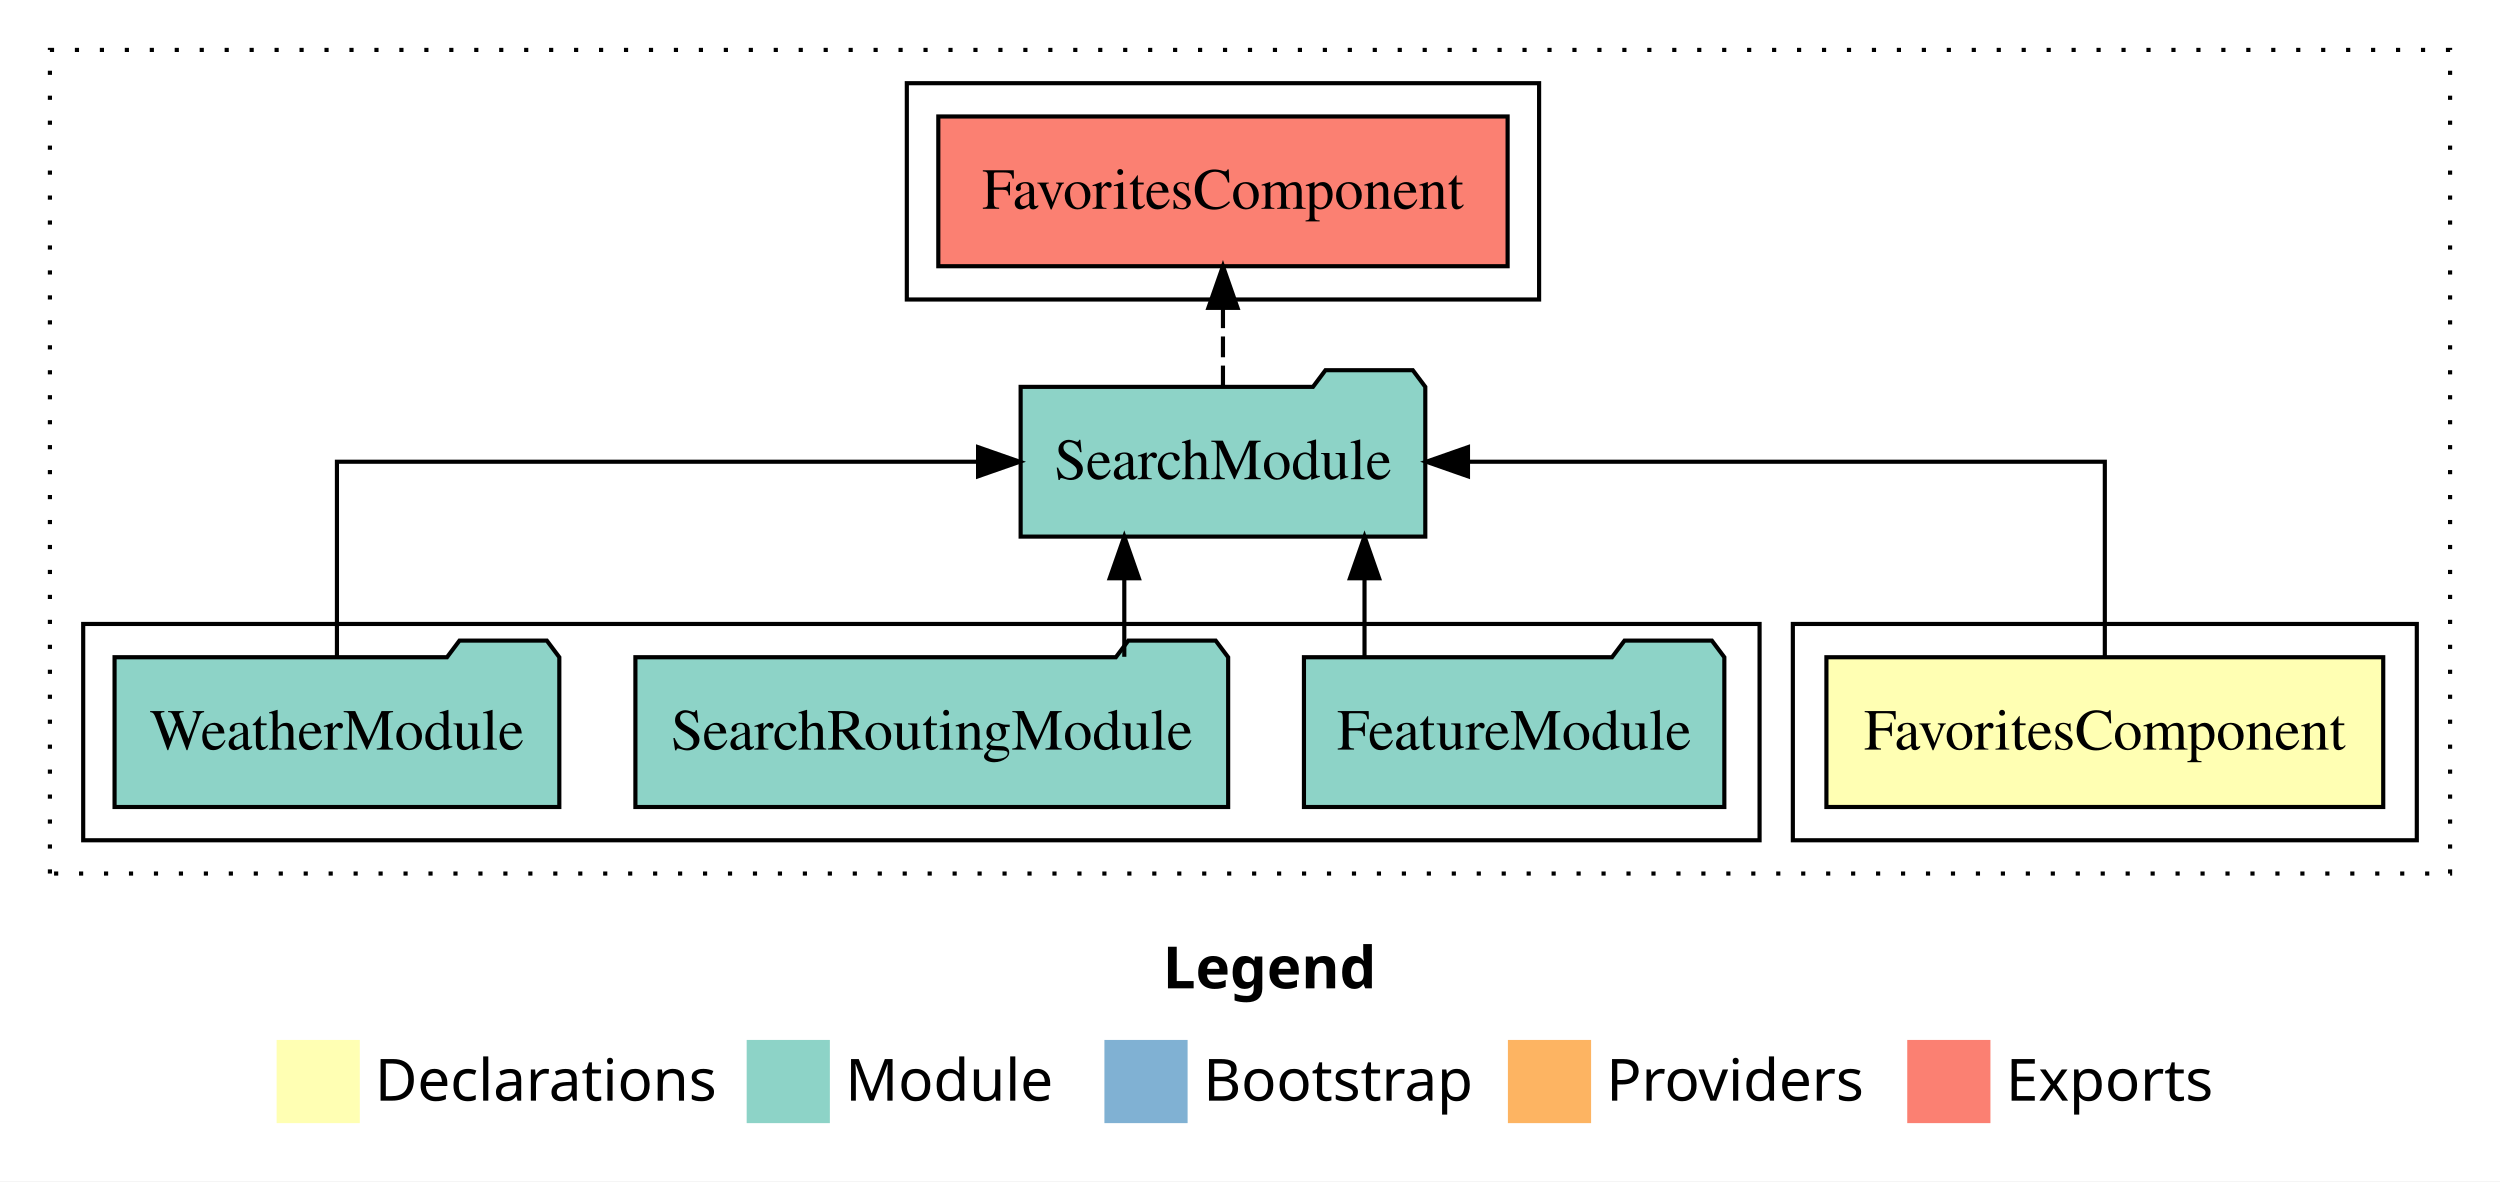
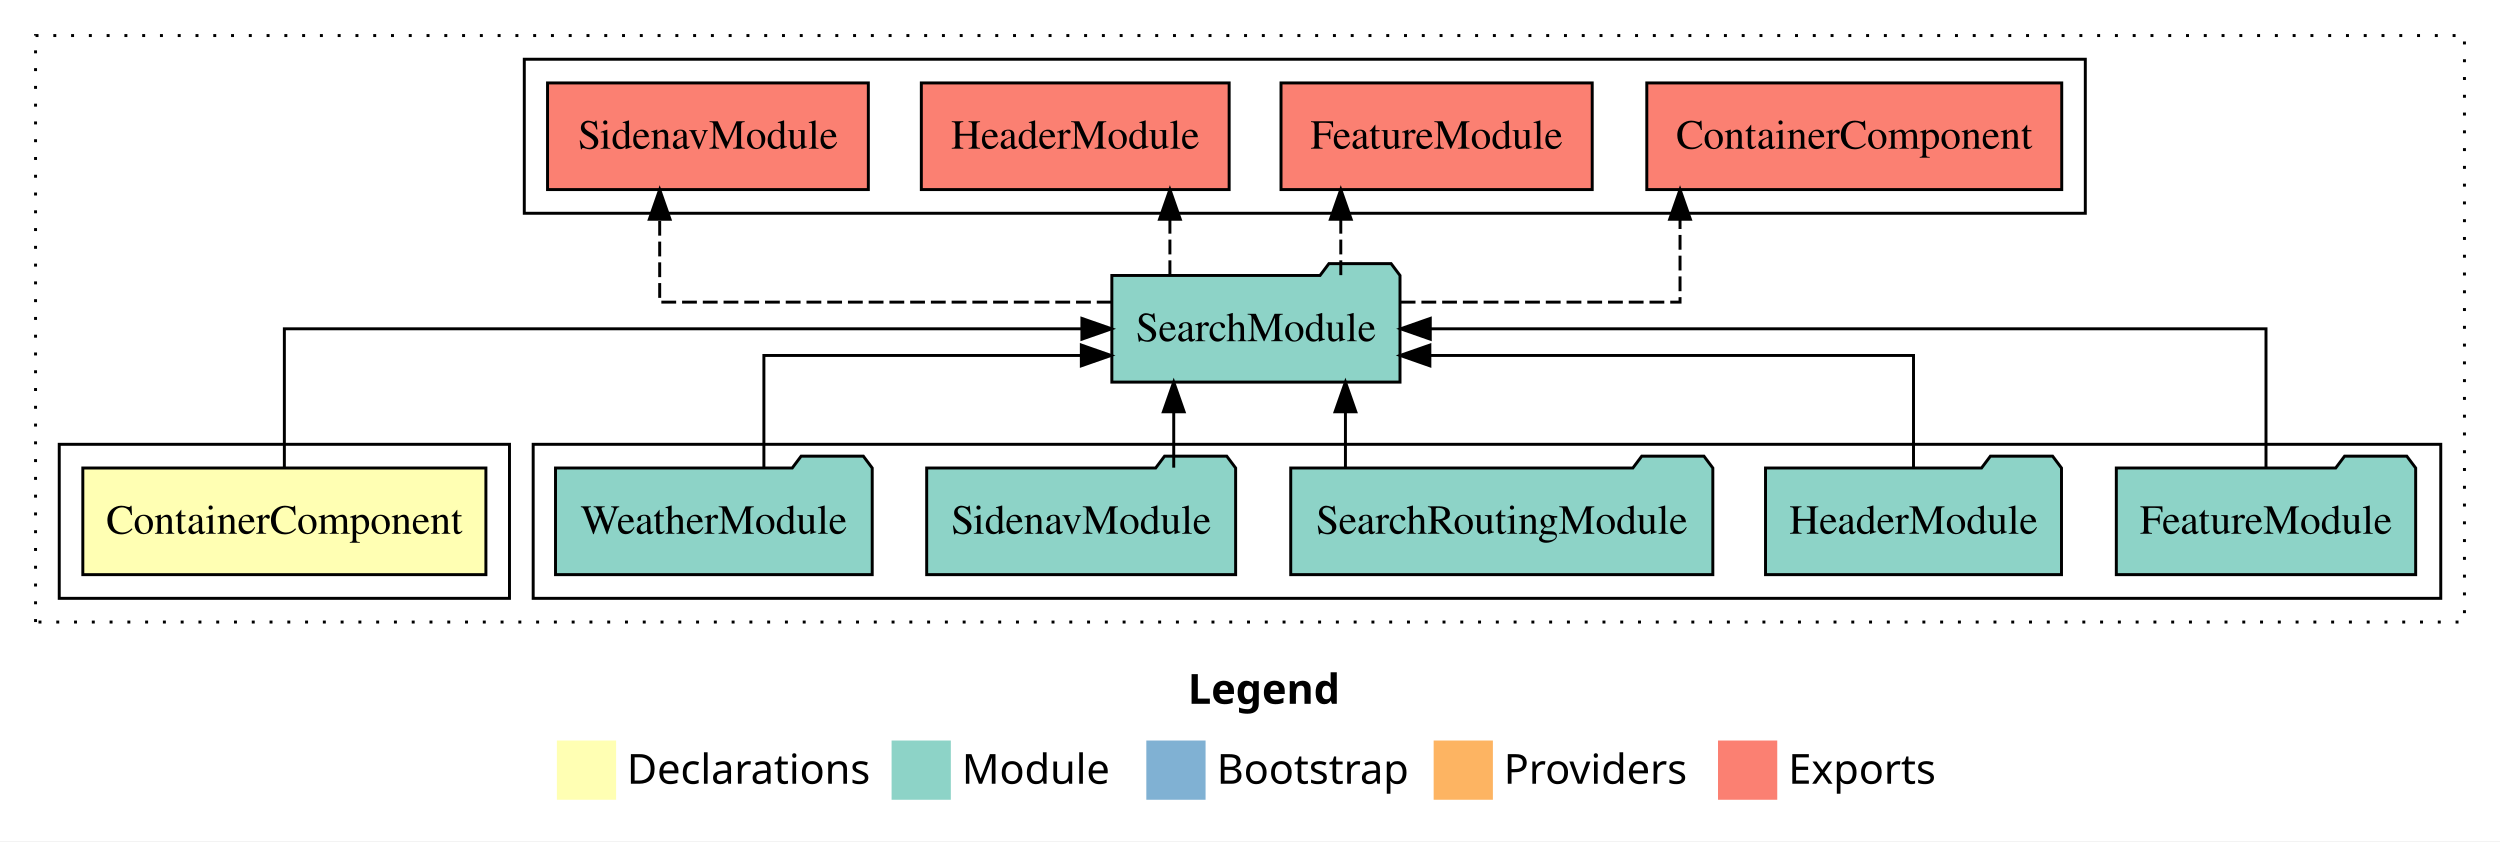
- <svg xmlns="http://www.w3.org/2000/svg" width="601pt" height="284pt" viewBox="0.00 0.00 601.00 284.00">
+ <svg xmlns="http://www.w3.org/2000/svg" width="844pt" height="284pt" viewBox="0.00 0.00 844.00 284.00">
  <g id="graph0" class="graph" transform="scale(1 1) rotate(0) translate(4 280)">
-     <polygon fill="white" stroke="transparent" points="-4,4 -4,-280 597,-280 597,4 -4,4" />
-     <text text-anchor="start" x="275.51" y="-42.4" font-family="sans-serif" font-weight="bold" font-size="14.00">Legend</text>
-     <polygon fill="#ffffb3" stroke="transparent" points="62.5,-10 62.5,-30 82.5,-30 82.5,-10 62.5,-10" />
-     <text text-anchor="start" x="86.13" y="-15.4" font-family="sans-serif" font-size="14.00">  Declarations</text>
-     <polygon fill="#8dd3c7" stroke="transparent" points="175.5,-10 175.5,-30 195.5,-30 195.5,-10 175.5,-10" />
-     <text text-anchor="start" x="199.23" y="-15.4" font-family="sans-serif" font-size="14.00">  Module</text>
-     <polygon fill="#80b1d3" stroke="transparent" points="261.5,-10 261.5,-30 281.5,-30 281.5,-10 261.5,-10" />
-     <text text-anchor="start" x="285.28" y="-15.4" font-family="sans-serif" font-size="14.00">  Bootstrap</text>
-     <polygon fill="#fdb462" stroke="transparent" points="358.5,-10 358.5,-30 378.5,-30 378.5,-10 358.5,-10" />
-     <text text-anchor="start" x="382.17" y="-15.4" font-family="sans-serif" font-size="14.00">  Providers</text>
-     <polygon fill="#fb8072" stroke="transparent" points="454.5,-10 454.5,-30 474.5,-30 474.5,-10 454.5,-10" />
-     <text text-anchor="start" x="478.23" y="-15.4" font-family="sans-serif" font-size="14.00">  Exports</text>
+     <polygon fill="white" stroke="transparent" points="-4,4 -4,-280 840,-280 840,4 -4,4" />
+     <text text-anchor="start" x="397.01" y="-42.4" font-family="sans-serif" font-weight="bold" font-size="14.00">Legend</text>
+     <polygon fill="#ffffb3" stroke="transparent" points="184,-10 184,-30 204,-30 204,-10 184,-10" />
+     <text text-anchor="start" x="207.63" y="-15.4" font-family="sans-serif" font-size="14.00">  Declarations</text>
+     <polygon fill="#8dd3c7" stroke="transparent" points="297,-10 297,-30 317,-30 317,-10 297,-10" />
+     <text text-anchor="start" x="320.73" y="-15.4" font-family="sans-serif" font-size="14.00">  Module</text>
+     <polygon fill="#80b1d3" stroke="transparent" points="383,-10 383,-30 403,-30 403,-10 383,-10" />
+     <text text-anchor="start" x="406.78" y="-15.4" font-family="sans-serif" font-size="14.00">  Bootstrap</text>
+     <polygon fill="#fdb462" stroke="transparent" points="480,-10 480,-30 500,-30 500,-10 480,-10" />
+     <text text-anchor="start" x="503.67" y="-15.4" font-family="sans-serif" font-size="14.00">  Providers</text>
+     <polygon fill="#fb8072" stroke="transparent" points="576,-10 576,-30 596,-30 596,-10 576,-10" />
+     <text text-anchor="start" x="599.73" y="-15.4" font-family="sans-serif" font-size="14.00">  Exports</text>
    <g id="clust1" class="cluster">
-       <polygon fill="none" stroke="black" stroke-dasharray="1,5" points="8,-70 8,-268 585,-268 585,-70 8,-70" />
+       <polygon fill="none" stroke="black" stroke-dasharray="1,5" points="8,-70 8,-268 828,-268 828,-70 8,-70" />
    </g>
    <g id="clust5" class="cluster">
-       <polygon fill="none" stroke="black" points="214,-208 214,-260 366,-260 366,-208 214,-208" />
+       <polygon fill="none" stroke="black" points="173,-208 173,-260 700,-260 700,-208 173,-208" />
+     </g>
+     <g id="clust4" class="cluster">
+       <polygon fill="none" stroke="black" points="176,-78 176,-130 820,-130 820,-78 176,-78" />
    </g>
    <g id="clust2" class="cluster">
-       <polygon fill="none" stroke="black" points="427,-78 427,-130 577,-130 577,-78 427,-78" />
-     </g>
-     <g id="clust4" class="cluster">
-       <polygon fill="none" stroke="black" points="16,-78 16,-130 419,-130 419,-78 16,-78" />
+       <polygon fill="none" stroke="black" points="16,-78 16,-130 168,-130 168,-78 16,-78" />
    </g>
    <g id="node1" class="node">
-       <polygon fill="#ffffb3" stroke="black" points="568.93,-122 435.07,-122 435.07,-86 568.93,-86 568.93,-122" />
-       <text text-anchor="middle" x="502" y="-99.8" font-family="Times,serif" font-size="14.00">FavoritesComponent</text>
+       <polygon fill="#ffffb3" stroke="black" points="160.04,-122 23.96,-122 23.96,-86 160.04,-86 160.04,-122" />
+       <text text-anchor="middle" x="92" y="-99.8" font-family="Times,serif" font-size="14.00">ContainerComponent</text>
    </g>
    <g id="node2" class="node">
-       <polygon fill="#8dd3c7" stroke="black" points="338.64,-187 335.64,-191 314.64,-191 311.64,-187 241.36,-187 241.36,-151 338.64,-151 338.64,-187" />
-       <text text-anchor="middle" x="290" y="-164.8" font-family="Times,serif" font-size="14.00">SearchModule</text>
+       <polygon fill="#8dd3c7" stroke="black" points="468.64,-187 465.64,-191 444.64,-191 441.64,-187 371.36,-187 371.36,-151 468.64,-151 468.64,-187" />
+       <text text-anchor="middle" x="420" y="-164.8" font-family="Times,serif" font-size="14.00">SearchModule</text>
    </g>
    <g id="edge1" class="edge">
-       <path fill="none" stroke="black" d="M502,-122.11C502,-141.34 502,-169 502,-169 502,-169 348.9,-169 348.9,-169" />
-       <polygon fill="black" stroke="black" points="348.9,-165.5 338.9,-169 348.9,-172.5 348.9,-165.5" />
+       <path fill="none" stroke="black" d="M92,-122.11C92,-141.34 92,-169 92,-169 92,-169 361.25,-169 361.25,-169" />
+       <polygon fill="black" stroke="black" points="361.25,-172.5 371.25,-169 361.25,-165.5 361.25,-172.5" />
+     </g>
+     <g id="node8" class="node">
+       <polygon fill="#fb8072" stroke="black" points="692.04,-252 551.96,-252 551.96,-216 692.04,-216 692.04,-252" />
+       <text text-anchor="middle" x="622" y="-229.8" font-family="Times,serif" font-size="14.00">ContainerComponent </text>
+     </g>
+     <g id="edge7" class="edge">
+       <path fill="none" stroke="black" stroke-dasharray="5,2" d="M468.87,-178C510.35,-178 563.18,-178 563.18,-178 563.18,-178 563.18,-205.97 563.18,-205.97" />
+       <polygon fill="black" stroke="black" points="559.68,-205.97 563.18,-215.97 566.68,-205.97 559.68,-205.97" />
+     </g>
+     <g id="node9" class="node">
+       <polygon fill="#fb8072" stroke="black" points="533.53,-252 428.47,-252 428.47,-216 533.53,-216 533.53,-252" />
+       <text text-anchor="middle" x="481" y="-229.8" font-family="Times,serif" font-size="14.00">FeatureModule </text>
+     </g>
+     <g id="edge8" class="edge">
+       <path fill="none" stroke="black" stroke-dasharray="5,2" d="M448.65,-187.11C448.65,-187.11 448.65,-205.99 448.65,-205.99" />
+       <polygon fill="black" stroke="black" points="445.15,-205.99 448.65,-215.99 452.15,-205.99 445.15,-205.99" />
+     </g>
+     <g id="node10" class="node">
+       <polygon fill="#fb8072" stroke="black" points="410.96,-252 307.04,-252 307.04,-216 410.96,-216 410.96,-252" />
+       <text text-anchor="middle" x="359" y="-229.8" font-family="Times,serif" font-size="14.00">HeaderModule </text>
+     </g>
+     <g id="edge9" class="edge">
+       <path fill="none" stroke="black" stroke-dasharray="5,2" d="M390.96,-187.11C390.96,-187.11 390.96,-205.99 390.96,-205.99" />
+       <polygon fill="black" stroke="black" points="387.46,-205.99 390.96,-215.99 394.46,-205.99 387.46,-205.99" />
+     </g>
+     <g id="node11" class="node">
+       <polygon fill="#fb8072" stroke="black" points="289.15,-252 180.85,-252 180.85,-216 289.15,-216 289.15,-252" />
+       <text text-anchor="middle" x="235" y="-229.8" font-family="Times,serif" font-size="14.00">SidenavModule </text>
+     </g>
+     <g id="edge10" class="edge">
+       <path fill="none" stroke="black" stroke-dasharray="5,2" d="M371.27,-178C311.7,-178 218.71,-178 218.71,-178 218.71,-178 218.71,-205.97 218.71,-205.97" />
+       <polygon fill="black" stroke="black" points="215.21,-205.97 218.71,-215.97 222.21,-205.97 215.21,-205.97" />
+     </g>
+     <g id="node3" class="node">
+       <polygon fill="#8dd3c7" stroke="black" points="811.53,-122 808.53,-126 787.53,-126 784.53,-122 710.47,-122 710.47,-86 811.53,-86 811.53,-122" />
+       <text text-anchor="middle" x="761" y="-99.8" font-family="Times,serif" font-size="14.00">FeatureModule</text>
+     </g>
+     <g id="edge2" class="edge">
+       <path fill="none" stroke="black" d="M761,-122.11C761,-141.34 761,-169 761,-169 761,-169 478.86,-169 478.86,-169" />
+       <polygon fill="black" stroke="black" points="478.86,-165.5 468.86,-169 478.86,-172.5 478.86,-165.5" />
+     </g>
+     <g id="node4" class="node">
+       <polygon fill="#8dd3c7" stroke="black" points="691.96,-122 688.96,-126 667.96,-126 664.96,-122 592.04,-122 592.04,-86 691.96,-86 691.96,-122" />
+       <text text-anchor="middle" x="642" y="-99.8" font-family="Times,serif" font-size="14.00">HeaderModule</text>
+     </g>
+     <g id="edge3" class="edge">
+       <path fill="none" stroke="black" d="M642,-122.03C642,-138.4 642,-160 642,-160 642,-160 478.72,-160 478.72,-160" />
+       <polygon fill="black" stroke="black" points="478.72,-156.5 468.72,-160 478.72,-163.5 478.72,-156.5" />
+     </g>
+     <g id="node5" class="node">
+       <polygon fill="#8dd3c7" stroke="black" points="574.25,-122 571.25,-126 550.25,-126 547.25,-122 431.75,-122 431.75,-86 574.25,-86 574.25,-122" />
+       <text text-anchor="middle" x="503" y="-99.8" font-family="Times,serif" font-size="14.00">SearchRoutingModule</text>
+     </g>
+     <g id="edge4" class="edge">
+       <path fill="none" stroke="black" d="M450.22,-122.11C450.22,-122.11 450.22,-140.99 450.22,-140.99" />
+       <polygon fill="black" stroke="black" points="446.72,-140.99 450.22,-150.99 453.72,-140.99 446.72,-140.99" />
    </g>
    <g id="node6" class="node">
-       <polygon fill="#fb8072" stroke="black" points="358.43,-252 221.57,-252 221.57,-216 358.43,-216 358.43,-252" />
-       <text text-anchor="middle" x="290" y="-229.8" font-family="Times,serif" font-size="14.00">FavoritesComponent </text>
+       <polygon fill="#8dd3c7" stroke="black" points="413.15,-122 410.15,-126 389.15,-126 386.15,-122 308.85,-122 308.85,-86 413.15,-86 413.15,-122" />
+       <text text-anchor="middle" x="361" y="-99.8" font-family="Times,serif" font-size="14.00">SidenavModule</text>
    </g>
    <g id="edge5" class="edge">
-       <path fill="none" stroke="black" stroke-dasharray="5,2" d="M290,-187.11C290,-187.11 290,-205.99 290,-205.99" />
-       <polygon fill="black" stroke="black" points="286.5,-205.99 290,-215.99 293.5,-205.99 286.5,-205.99" />
+       <path fill="none" stroke="black" d="M392.25,-122.11C392.25,-122.11 392.25,-140.99 392.25,-140.99" />
+       <polygon fill="black" stroke="black" points="388.75,-140.99 392.25,-150.99 395.75,-140.99 388.75,-140.99" />
    </g>
-     <g id="node3" class="node">
-       <polygon fill="#8dd3c7" stroke="black" points="410.53,-122 407.53,-126 386.53,-126 383.53,-122 309.47,-122 309.47,-86 410.53,-86 410.53,-122" />
-       <text text-anchor="middle" x="360" y="-99.8" font-family="Times,serif" font-size="14.00">FeatureModule</text>
+     <g id="node7" class="node">
+       <polygon fill="#8dd3c7" stroke="black" points="290.46,-122 287.46,-126 266.46,-126 263.46,-122 183.54,-122 183.54,-86 290.46,-86 290.46,-122" />
+       <text text-anchor="middle" x="237" y="-99.8" font-family="Times,serif" font-size="14.00">WeatherModule</text>
    </g>
-     <g id="edge2" class="edge">
-       <path fill="none" stroke="black" d="M324.03,-122.11C324.03,-122.11 324.03,-140.99 324.03,-140.99" />
-       <polygon fill="black" stroke="black" points="320.53,-140.99 324.03,-150.99 327.53,-140.99 320.53,-140.99" />
-     </g>
-     <g id="node4" class="node">
-       <polygon fill="#8dd3c7" stroke="black" points="291.25,-122 288.25,-126 267.25,-126 264.25,-122 148.75,-122 148.75,-86 291.25,-86 291.25,-122" />
-       <text text-anchor="middle" x="220" y="-99.8" font-family="Times,serif" font-size="14.00">SearchRoutingModule</text>
-     </g>
-     <g id="edge3" class="edge">
-       <path fill="none" stroke="black" d="M266.28,-122.11C266.28,-122.11 266.28,-140.99 266.28,-140.99" />
-       <polygon fill="black" stroke="black" points="262.78,-140.99 266.28,-150.99 269.78,-140.99 262.78,-140.99" />
-     </g>
-     <g id="node5" class="node">
-       <polygon fill="#8dd3c7" stroke="black" points="130.46,-122 127.46,-126 106.46,-126 103.46,-122 23.54,-122 23.54,-86 130.46,-86 130.46,-122" />
-       <text text-anchor="middle" x="77" y="-99.8" font-family="Times,serif" font-size="14.00">WeatherModule</text>
-     </g>
-     <g id="edge4" class="edge">
-       <path fill="none" stroke="black" d="M77,-122.11C77,-141.34 77,-169 77,-169 77,-169 231.13,-169 231.13,-169" />
-       <polygon fill="black" stroke="black" points="231.13,-172.5 241.13,-169 231.13,-165.5 231.13,-172.5" />
+     <g id="edge6" class="edge">
+       <path fill="none" stroke="black" d="M253.89,-122.03C253.89,-138.4 253.89,-160 253.89,-160 253.89,-160 361.06,-160 361.06,-160" />
+       <polygon fill="black" stroke="black" points="361.06,-163.5 371.06,-160 361.06,-156.5 361.06,-163.5" />
    </g>
  </g>
</svg>
